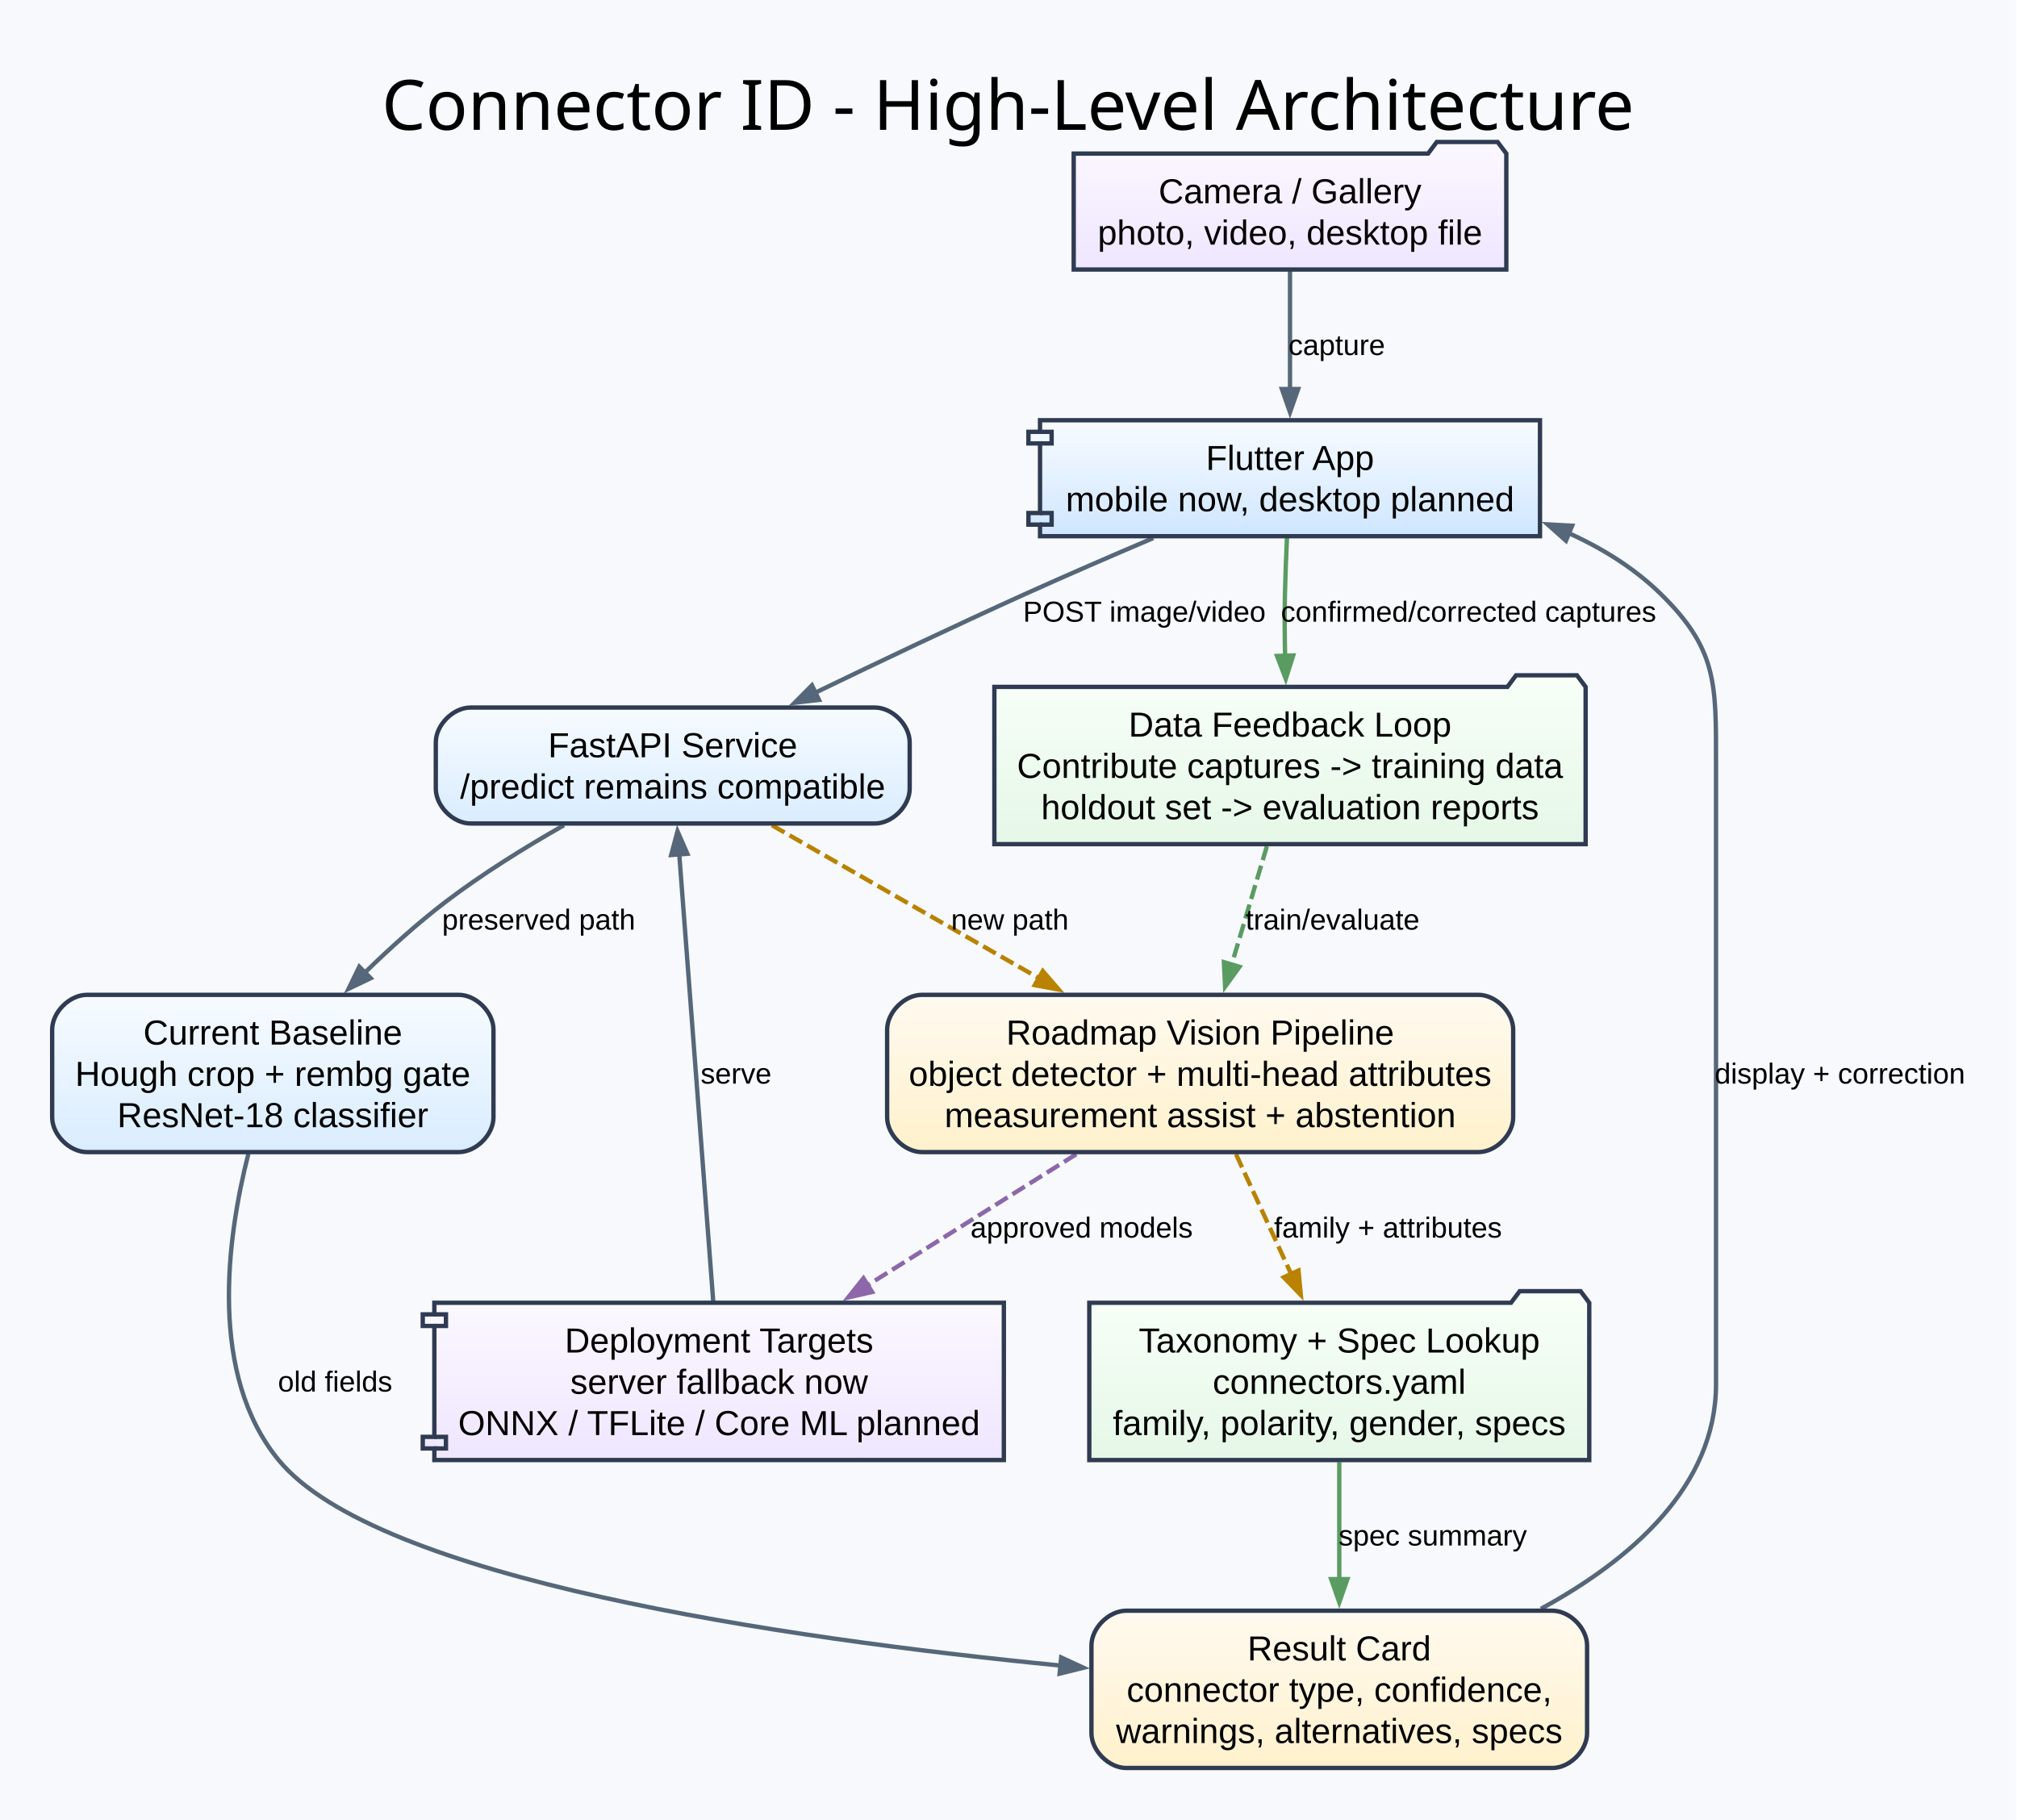
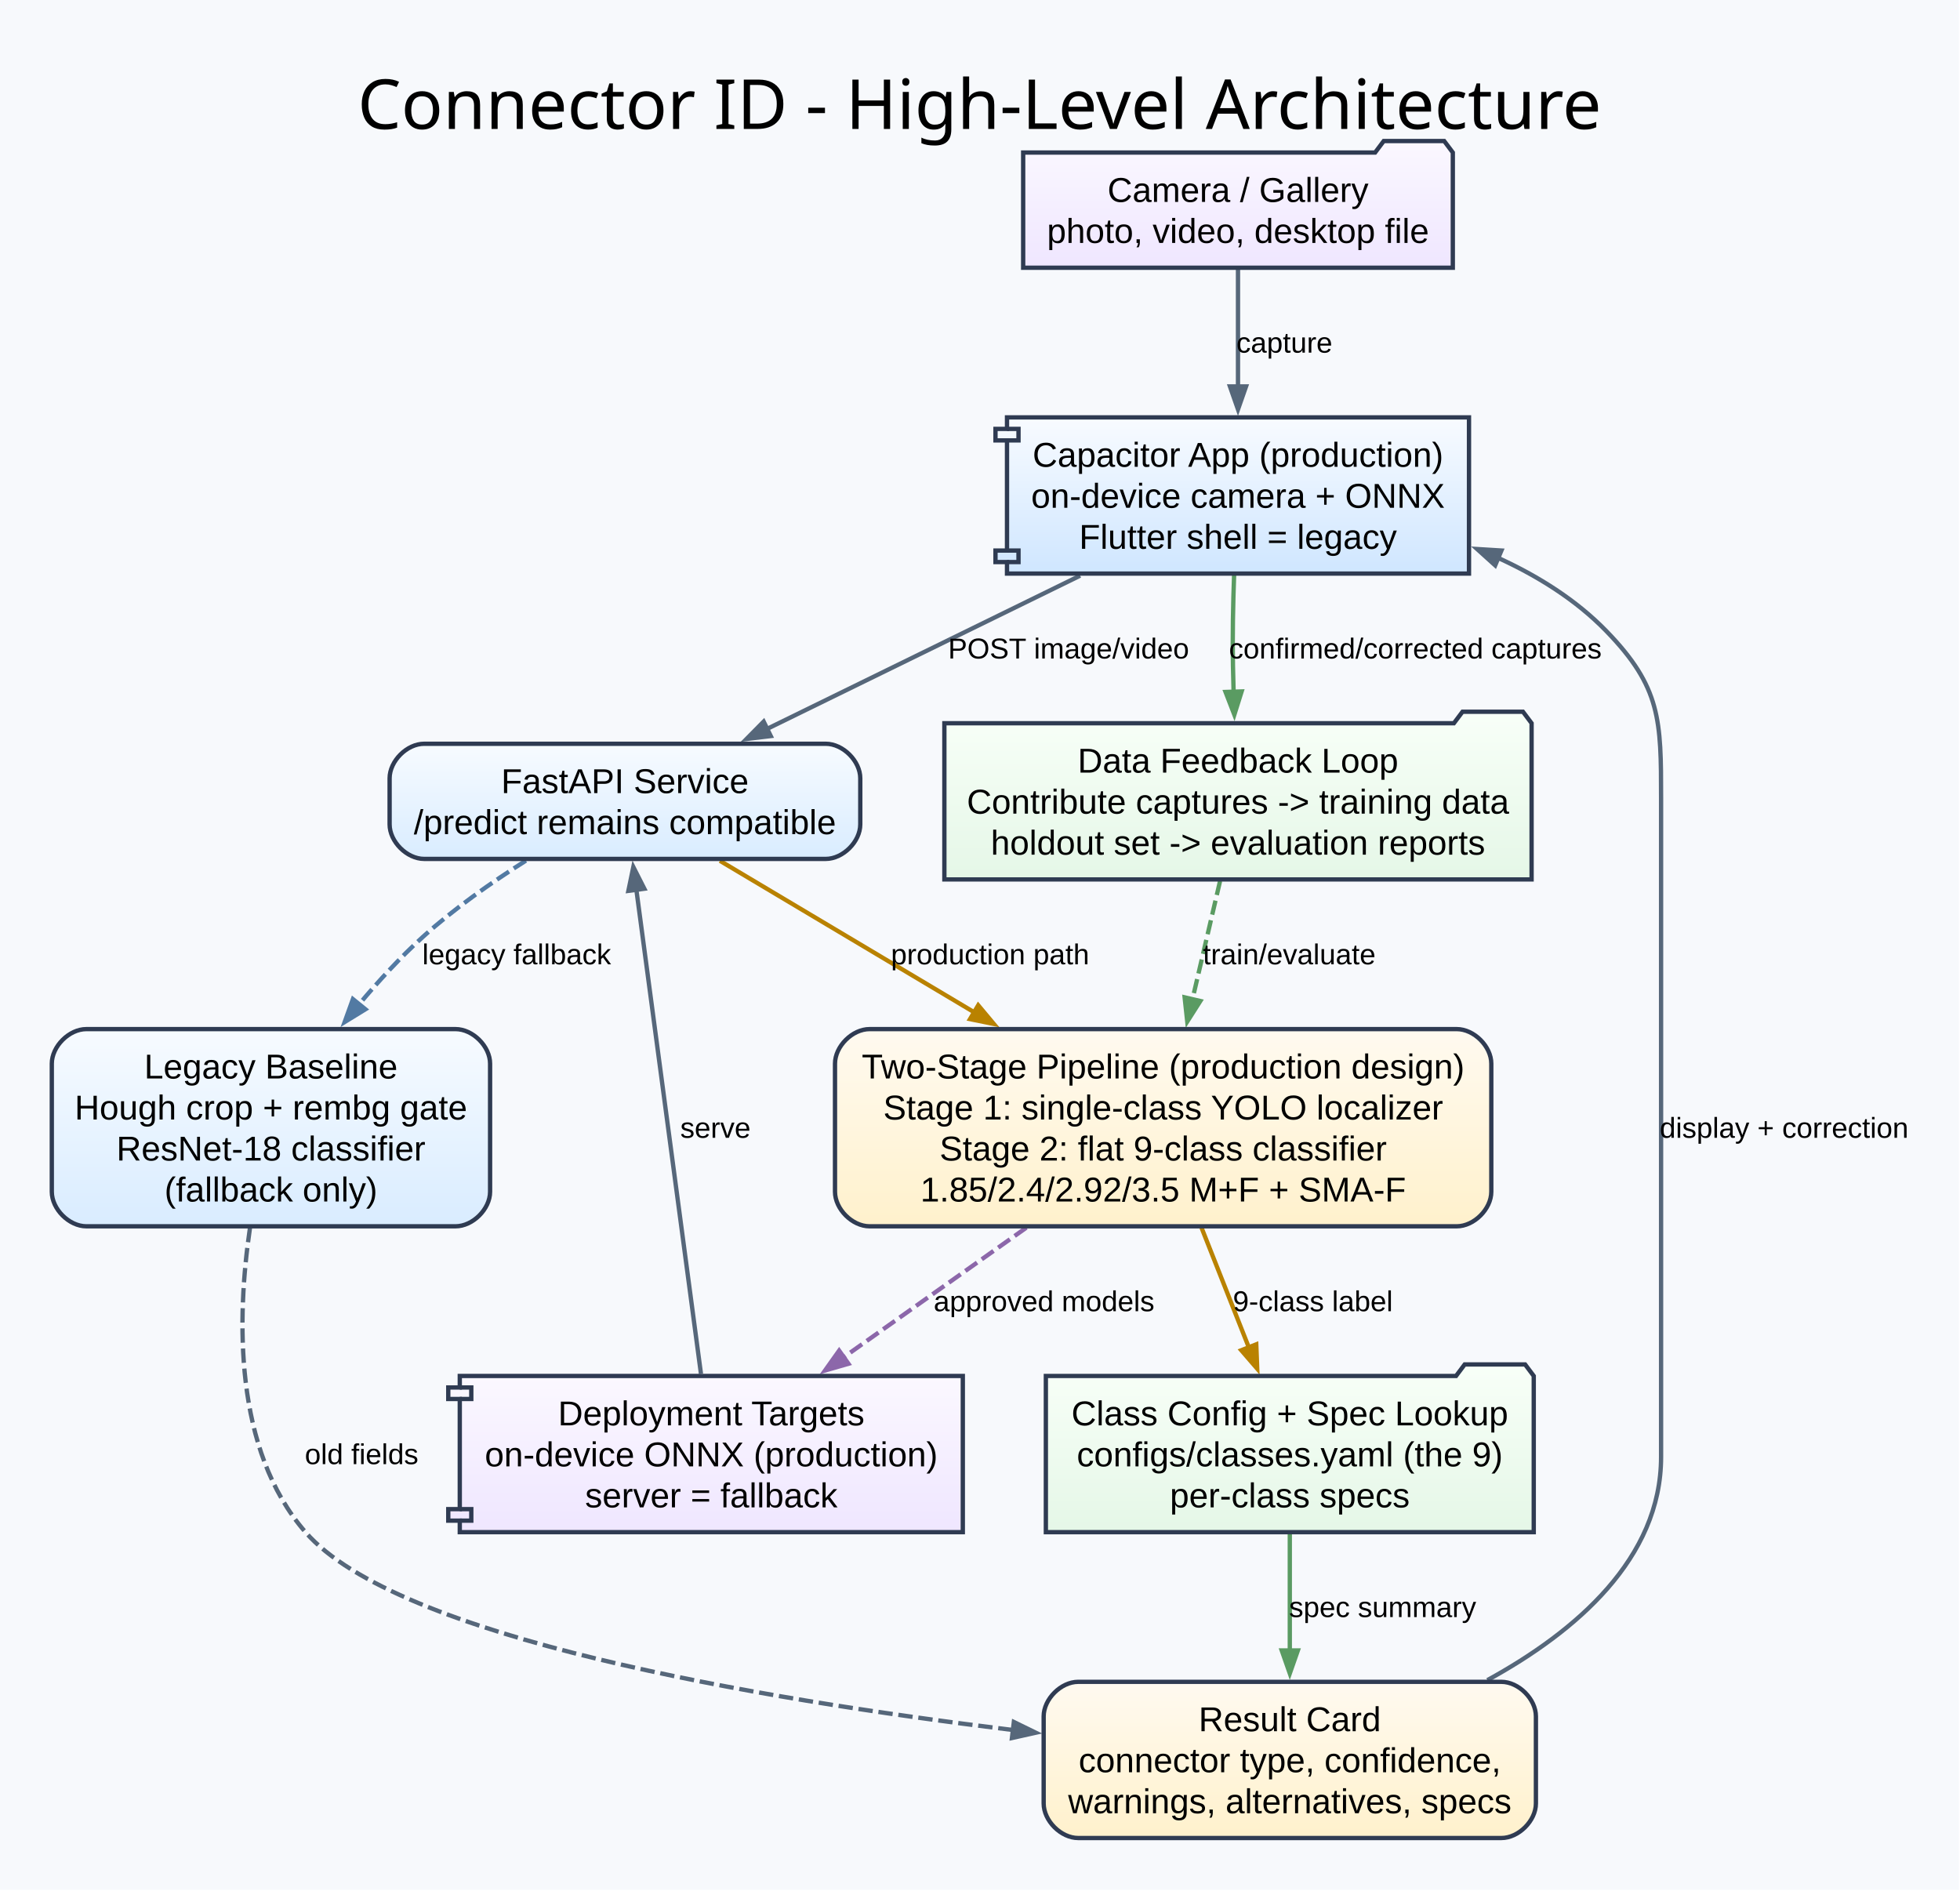
- <svg xmlns="http://www.w3.org/2000/svg" width="696pt" height="628pt" viewBox="0.00 0.00 696.00 628.00">
-   <g id="graph0" class="graph" transform="scale(1 1) rotate(0) translate(18 610.12)">
-     <polygon fill="#f7f9fc" stroke="none" points="-18,18 -18,-610.12 677.64,-610.12 677.64,18 -18,18" />
-     <text xml:space="preserve" text-anchor="middle" x="329.82" y="-565.32" font-family="Arial Bold" font-size="24.00">Connector ID - High-Level Architecture</text>
+ <svg xmlns="http://www.w3.org/2000/svg" width="681pt" height="657pt" viewBox="0.00 0.00 681.00 657.00">
+   <g id="graph0" class="graph" transform="scale(1 1) rotate(0) translate(18 638.62)">
+     <polygon fill="#f7f9fc" stroke="none" points="-18,18 -18,-638.62 662.64,-638.62 662.64,18 -18,18" />
+     <text xml:space="preserve" text-anchor="middle" x="322.32" y="-593.82" font-family="Arial Bold" font-size="24.00">Connector ID - High-Level Architecture</text>
    <g id="edge1" class="edge">
-       <path fill="none" stroke="#56677a" stroke-width="1.5" d="M427.14,-516.58C427.14,-504.66 427.14,-489.2 427.14,-475.79" />
-       <polygon fill="#56677a" stroke="#56677a" stroke-width="1.5" points="429.94,-475.86 427.14,-467.86 424.34,-475.86 429.94,-475.86" />
-       <text xml:space="preserve" text-anchor="middle" x="443.26" y="-487.6" font-family="Arial" font-size="10.00">capture</text>
+       <path fill="none" stroke="#56677a" stroke-width="1.5" d="M412.14,-544.95C412.14,-533.29 412.14,-518.13 412.14,-504.31" />
+       <polygon fill="#56677a" stroke="#56677a" stroke-width="1.5" points="414.94,-504.36 412.14,-496.36 409.34,-504.36 414.94,-504.36" />
+       <text xml:space="preserve" text-anchor="middle" x="428.26" y="-516.1" font-family="Arial" font-size="10.00">capture</text>
    </g>
    <g id="edge2" class="edge">
-       <path fill="none" stroke="#56677a" stroke-width="1.5" d="M379.95,-424.43C365.66,-418.36 349.96,-411.55 335.64,-405.08 311.68,-394.25 285.33,-381.72 263.31,-371.07" />
-       <polygon fill="#56677a" stroke="#56677a" stroke-width="1.5" points="264.62,-368.59 256.2,-367.62 262.18,-373.63 264.62,-368.59" />
-       <text xml:space="preserve" text-anchor="middle" x="376.89" y="-395.58" font-family="Arial" font-size="10.00">POST image/video</text>
+       <path fill="none" stroke="#56677a" stroke-width="1.5" d="M357.29,-438.61C323.6,-422.12 280.81,-401.18 248.24,-385.23" />
+       <polygon fill="#56677a" stroke="#56677a" stroke-width="1.5" points="249.8,-382.88 241.38,-381.87 247.34,-387.91 249.8,-382.88" />
+       <text xml:space="preserve" text-anchor="middle" x="353.28" y="-409.83" font-family="Arial" font-size="10.00">POST image/video</text>
    </g>
    <g id="edge9" class="edge">
-       <path fill="none" stroke="#5a9b62" stroke-width="1.5" d="M426.1,-424.65C425.81,-418.4 425.53,-411.45 425.39,-405.08 425.23,-398.16 425.29,-390.78 425.45,-383.68" />
-       <polygon fill="#5a9b62" stroke="#5a9b62" stroke-width="1.5" points="428.24,-383.92 425.68,-375.84 422.65,-383.75 428.24,-383.92" />
-       <text xml:space="preserve" text-anchor="middle" x="488.76" y="-395.58" font-family="Arial" font-size="10.00">confirmed/corrected captures</text>
+       <path fill="none" stroke="#5a9b62" stroke-width="1.5" d="M410.79,-438.84C410.43,-428.95 410.19,-417.63 410.39,-407.33 410.45,-404.3 410.53,-401.16 410.62,-398.01" />
+       <polygon fill="#5a9b62" stroke="#5a9b62" stroke-width="1.5" points="413.41,-398.38 410.87,-390.29 407.81,-398.2 413.41,-398.38" />
+       <text xml:space="preserve" text-anchor="middle" x="473.76" y="-409.83" font-family="Arial" font-size="10.00">confirmed/corrected captures</text>
    </g>
    <g id="edge3" class="edge">
-       <path fill="none" stroke="#56677a" stroke-width="1.5" d="M176.61,-325.35C163.22,-317.73 148.33,-308.5 135.64,-298.81 126.05,-291.48 116.38,-282.74 107.7,-274.29" />
-       <polygon fill="#56677a" stroke="#56677a" stroke-width="1.5" points="109.92,-272.55 102.28,-268.9 105.98,-276.52 109.92,-272.55" />
-       <text xml:space="preserve" text-anchor="middle" x="167.89" y="-289.31" font-family="Arial" font-size="10.00">preserved path</text>
+       <path fill="none" stroke="#527aa3" stroke-width="1.5" stroke-dasharray="5,2" d="M164.72,-339.59C152.79,-332.04 139.7,-322.86 128.89,-313.06 121.12,-306.02 113.54,-297.78 106.67,-289.57" />
+       <polygon fill="#527aa3" stroke="#527aa3" stroke-width="1.5" points="108.97,-287.95 101.75,-283.51 104.62,-291.48 108.97,-287.95" />
+       <text xml:space="preserve" text-anchor="middle" x="161.51" y="-303.56" font-family="Arial" font-size="10.00">legacy fallback</text>
    </g>
    <g id="edge4" class="edge">
-       <path fill="none" stroke="#b98200" stroke-width="1.5" stroke-dasharray="5,2" d="M248.37,-325.33C274.33,-310.46 310.56,-289.71 340.64,-272.47" />
-       <polygon fill="#b98200" stroke="#b98200" stroke-width="1.5" points="341.83,-275.01 347.38,-268.61 339.05,-270.16 341.83,-275.01" />
-       <text xml:space="preserve" text-anchor="middle" x="330.47" y="-289.31" font-family="Arial" font-size="10.00">new path</text>
+       <path fill="none" stroke="#b98200" stroke-width="1.5" d="M232.14,-339.54C256.57,-324.98 290.66,-304.68 320.55,-286.87" />
+       <polygon fill="#b98200" stroke="#b98200" stroke-width="1.5" points="321.88,-289.34 327.32,-282.84 319.02,-284.53 321.88,-289.34" />
+       <text xml:space="preserve" text-anchor="middle" x="326.01" y="-303.56" font-family="Arial" font-size="10.00">production path</text>
    </g>
    <g id="edge5" class="edge">
-       <path fill="none" stroke="#56677a" stroke-width="1.5" d="M67.72,-212.02C60.26,-182.68 53.91,-135.76 78.14,-106.27 111.8,-65.3 251.33,-44.81 348.04,-35.34" />
-       <polygon fill="#56677a" stroke="#56677a" stroke-width="1.5" points="348.18,-38.14 355.87,-34.59 347.64,-32.56 348.18,-38.14" />
-       <text xml:space="preserve" text-anchor="middle" x="97.64" y="-129.91" font-family="Arial" font-size="10.00">old fields</text>
+       <path fill="none" stroke="#56677a" stroke-width="1.5" stroke-dasharray="5,2" d="M68.85,-211.96C64.24,-180.73 63.17,-134.98 88.14,-106.27 119.94,-69.71 244.34,-48.41 333.93,-37.53" />
+       <polygon fill="#56677a" stroke="#56677a" stroke-width="1.5" points="334.26,-40.31 341.88,-36.59 333.6,-34.75 334.26,-40.31" />
+       <text xml:space="preserve" text-anchor="middle" x="107.64" y="-129.91" font-family="Arial" font-size="10.00">old fields</text>
    </g>
    <g id="edge6" class="edge">
-       <path fill="none" stroke="#b98200" stroke-width="1.5" stroke-dasharray="5,2" d="M408.5,-211.82C414.32,-199.17 421.35,-183.91 427.62,-170.28" />
-       <polygon fill="#b98200" stroke="#b98200" stroke-width="1.5" points="430.07,-171.67 430.87,-163.23 424.98,-169.32 430.07,-171.67" />
-       <text xml:space="preserve" text-anchor="middle" x="460.95" y="-183.04" font-family="Arial" font-size="10.00">family + attributes</text>
+       <path fill="none" stroke="#b98200" stroke-width="1.5" d="M399.46,-212.08C404.67,-198.88 410.66,-183.73 415.95,-170.34" />
+       <polygon fill="#b98200" stroke="#b98200" stroke-width="1.5" points="418.49,-171.53 418.82,-163.06 413.28,-169.47 418.49,-171.53" />
+       <text xml:space="preserve" text-anchor="middle" x="438.15" y="-183.04" font-family="Arial" font-size="10.00">9-class label</text>
    </g>
    <g id="edge11" class="edge">
-       <path fill="none" stroke="#8c67aa" stroke-width="1.5" stroke-dasharray="5,2" d="M353.39,-211.82C331.41,-198.02 304.47,-181.09 281.38,-166.59" />
-       <polygon fill="#8c67aa" stroke="#8c67aa" stroke-width="1.5" points="282.93,-164.26 274.67,-162.37 279.95,-169 282.93,-164.26" />
-       <text xml:space="preserve" text-anchor="middle" x="355.24" y="-183.04" font-family="Arial" font-size="10.00">approved models</text>
+       <path fill="none" stroke="#8c67aa" stroke-width="1.5" stroke-dasharray="5,2" d="M338.61,-212.08C318.47,-197.79 295.1,-181.2 275.13,-167.03" />
+       <polygon fill="#8c67aa" stroke="#8c67aa" stroke-width="1.5" points="276.8,-164.78 268.65,-162.44 273.56,-169.35 276.8,-164.78" />
+       <text xml:space="preserve" text-anchor="middle" x="344.76" y="-183.04" font-family="Arial" font-size="10.00">approved models</text>
    </g>
    <g id="edge7" class="edge">
-       <path fill="none" stroke="#5a9b62" stroke-width="1.5" d="M444.14,-105.55C444.14,-93.15 444.14,-78.22 444.14,-64.8" />
-       <polygon fill="#5a9b62" stroke="#5a9b62" stroke-width="1.5" points="446.94,-65.17 444.14,-57.17 441.34,-65.17 446.94,-65.17" />
-       <text xml:space="preserve" text-anchor="middle" x="476.39" y="-76.77" font-family="Arial" font-size="10.00">spec summary</text>
+       <path fill="none" stroke="#5a9b62" stroke-width="1.5" d="M430.14,-105.55C430.14,-93.15 430.14,-78.22 430.14,-64.8" />
+       <polygon fill="#5a9b62" stroke="#5a9b62" stroke-width="1.5" points="432.94,-65.17 430.14,-57.17 427.34,-65.17 432.94,-65.17" />
+       <text xml:space="preserve" text-anchor="middle" x="462.39" y="-76.77" font-family="Arial" font-size="10.00">spec summary</text>
    </g>
    <g id="edge8" class="edge">
-       <path fill="none" stroke="#56677a" stroke-width="1.5" d="M513.71,-54.92C544.62,-71.77 574.14,-97.11 574.14,-132.41 574.14,-346.94 574.14,-346.94 574.14,-346.94 574.14,-374.13 574.55,-386.05 555.14,-405.08 546.02,-414.02 534.91,-420.92 523.09,-426.24" />
-       <polygon fill="#56677a" stroke="#56677a" stroke-width="1.5" points="522.36,-423.52 516.03,-429.15 524.49,-428.69 522.36,-423.52" />
-       <text xml:space="preserve" text-anchor="middle" x="616.89" y="-236.18" font-family="Arial" font-size="10.00">display + correction</text>
+       <path fill="none" stroke="#56677a" stroke-width="1.5" d="M498.79,-54.85C529.6,-71.74 559.14,-97.13 559.14,-132.41 559.14,-361.19 559.14,-361.19 559.14,-361.19 559.14,-388.38 559.07,-399.82 540.14,-419.33 529.61,-430.18 516.35,-438.48 502.38,-444.84" />
+       <polygon fill="#56677a" stroke="#56677a" stroke-width="1.5" points="501.5,-442.18 495.21,-447.86 503.67,-447.34 501.5,-442.18" />
+       <text xml:space="preserve" text-anchor="middle" x="601.89" y="-243.3" font-family="Arial" font-size="10.00">display + correction</text>
    </g>
    <g id="edge10" class="edge">
-       <path fill="none" stroke="#5a9b62" stroke-width="1.5" stroke-dasharray="5,2" d="M419.16,-318.09C415.43,-305.57 410.94,-290.47 406.92,-276.95" />
-       <polygon fill="#5a9b62" stroke="#5a9b62" stroke-width="1.5" points="409.71,-276.48 404.74,-269.61 404.34,-278.08 409.71,-276.48" />
-       <text xml:space="preserve" text-anchor="middle" x="441.82" y="-289.31" font-family="Arial" font-size="10.00">train/evaluate</text>
+       <path fill="none" stroke="#5a9b62" stroke-width="1.5" stroke-dasharray="5,2" d="M405.91,-332.51C403.04,-320.19 399.54,-305.23 396.3,-291.33" />
+       <polygon fill="#5a9b62" stroke="#5a9b62" stroke-width="1.5" points="399.06,-290.82 394.51,-283.67 393.6,-292.09 399.06,-290.82" />
+       <text xml:space="preserve" text-anchor="middle" x="429.95" y="-303.56" font-family="Arial" font-size="10.00">train/evaluate</text>
    </g>
    <g id="edge12" class="edge">
-       <path fill="none" stroke="#56677a" stroke-width="1.5" d="M228.12,-160.96C225.13,-200.4 219.52,-274.18 216.39,-315.32" />
-       <polygon fill="#56677a" stroke="#56677a" stroke-width="1.5" points="213.6,-315.06 215.79,-323.25 219.19,-315.49 213.6,-315.06" />
-       <text xml:space="preserve" text-anchor="middle" x="235.99" y="-236.18" font-family="Arial" font-size="10.00">serve</text>
+       <path fill="none" stroke="#56677a" stroke-width="1.5" d="M225.55,-161.29C219.9,-203.64 208.96,-285.59 203.09,-329.58" />
+       <polygon fill="#56677a" stroke="#56677a" stroke-width="1.5" points="200.33,-329.09 202.05,-337.39 205.88,-329.83 200.33,-329.09" />
+       <text xml:space="preserve" text-anchor="middle" x="230.58" y="-243.3" font-family="Arial" font-size="10.00">serve</text>
    </g>
    <g id="node1" class="node">
      <defs>
-         <linearGradient id="node1_l_0" gradientUnits="userSpaceOnUse" x1="427.14" y1="-517.1" x2="427.14" y2="-561.12">
+         <linearGradient id="node1_l_0" gradientUnits="userSpaceOnUse" x1="412.14" y1="-545.6" x2="412.14" y2="-589.62">
          <stop offset="0" style="stop-color:#efe6ff;stop-opacity:1.;" />
          <stop offset="1" style="stop-color:#fbf8ff;stop-opacity:1.;" />
        </linearGradient>
      </defs>
-       <polygon fill="url(#node1_l_0)" stroke="#2f3b52" stroke-width="1.5" points="501.78,-557.12 498.78,-561.12 477.78,-561.12 474.78,-557.12 352.5,-557.12 352.5,-517.1 501.78,-517.1 501.78,-557.12" />
-       <text xml:space="preserve" text-anchor="middle" x="427.14" y="-539.96" font-family="Arial" font-size="12.00">Camera / Gallery</text>
-       <text xml:space="preserve" text-anchor="middle" x="427.14" y="-525.71" font-family="Arial" font-size="12.00">photo, video, desktop file</text>
+       <polygon fill="url(#node1_l_0)" stroke="#2f3b52" stroke-width="1.5" points="486.78,-585.62 483.78,-589.62 462.78,-589.62 459.78,-585.62 337.5,-585.62 337.5,-545.6 486.78,-545.6 486.78,-585.62" />
+       <text xml:space="preserve" text-anchor="middle" x="412.14" y="-568.46" font-family="Arial" font-size="12.00">Camera / Gallery</text>
+       <text xml:space="preserve" text-anchor="middle" x="412.14" y="-554.21" font-family="Arial" font-size="12.00">photo, video, desktop file</text>
    </g>
    <g id="node2" class="node">
      <defs>
-         <linearGradient id="node2_l_1" gradientUnits="userSpaceOnUse" x1="425.14" y1="-425.08" x2="425.14" y2="-465.1">
+         <linearGradient id="node2_l_1" gradientUnits="userSpaceOnUse" x1="410.14" y1="-439.33" x2="410.14" y2="-493.6">
          <stop offset="0" style="stop-color:#cfe6ff;stop-opacity:1.;" />
          <stop offset="1" style="stop-color:#f8fbff;stop-opacity:1.;" />
        </linearGradient>
      </defs>
-       <polygon fill="url(#node2_l_1)" stroke="#2f3b52" stroke-width="1.5" points="513.4,-465.1 340.88,-465.1 340.88,-461.1 336.88,-461.1 336.88,-457.1 340.88,-457.1 340.88,-433.08 336.88,-433.08 336.88,-429.08 340.88,-429.08 340.88,-425.08 513.4,-425.08 513.4,-465.1" />
-       <polyline fill="none" stroke="#2f3b52" stroke-width="1.5" points="340.88,-461.1 344.88,-461.1 344.88,-457.1 340.88,-457.1" />
-       <polyline fill="none" stroke="#2f3b52" stroke-width="1.5" points="340.88,-433.08 344.88,-433.08 344.88,-429.08 340.88,-429.08" />
-       <text xml:space="preserve" text-anchor="middle" x="427.14" y="-447.94" font-family="Arial" font-size="12.00">Flutter App</text>
-       <text xml:space="preserve" text-anchor="middle" x="427.14" y="-433.69" font-family="Arial" font-size="12.00">mobile now, desktop planned</text>
+       <polygon fill="url(#node2_l_1)" stroke="#2f3b52" stroke-width="1.5" points="492.4,-493.6 331.88,-493.6 331.88,-489.6 327.88,-489.6 327.88,-485.6 331.88,-485.6 331.88,-447.33 327.88,-447.33 327.88,-443.33 331.88,-443.33 331.88,-439.33 492.4,-439.33 492.4,-493.6" />
+       <polyline fill="none" stroke="#2f3b52" stroke-width="1.5" points="331.88,-489.6 335.88,-489.6 335.88,-485.6 331.88,-485.6" />
+       <polyline fill="none" stroke="#2f3b52" stroke-width="1.5" points="331.88,-447.33 335.88,-447.33 335.88,-443.33 331.88,-443.33" />
+       <text xml:space="preserve" text-anchor="middle" x="412.14" y="-476.44" font-family="Arial" font-size="12.00">Capacitor App (production)</text>
+       <text xml:space="preserve" text-anchor="middle" x="412.14" y="-462.19" font-family="Arial" font-size="12.00">on-device camera + ONNX</text>
+       <text xml:space="preserve" text-anchor="middle" x="412.14" y="-447.94" font-family="Arial" font-size="12.00">Flutter shell = legacy</text>
    </g>
    <g id="node3" class="node">
      <defs>
-         <linearGradient id="node3_l_2" gradientUnits="userSpaceOnUse" x1="214.14" y1="-325.94" x2="214.14" y2="-365.95">
+         <linearGradient id="node3_l_2" gradientUnits="userSpaceOnUse" x1="199.14" y1="-340.19" x2="199.14" y2="-380.2">
          <stop offset="0" style="stop-color:#d9ecff;stop-opacity:1.;" />
          <stop offset="1" style="stop-color:#f7fbff;stop-opacity:1.;" />
        </linearGradient>
      </defs>
-       <path fill="url(#node3_l_2)" stroke="#2f3b52" stroke-width="1.5" d="M283.9,-365.95C283.9,-365.95 144.38,-365.95 144.38,-365.95 138.38,-365.95 132.38,-359.95 132.38,-353.95 132.38,-353.95 132.38,-337.94 132.38,-337.94 132.38,-331.94 138.38,-325.94 144.38,-325.94 144.38,-325.94 283.9,-325.94 283.9,-325.94 289.9,-325.94 295.9,-331.94 295.9,-337.94 295.9,-337.94 295.9,-353.95 295.9,-353.95 295.9,-359.95 289.9,-365.95 283.9,-365.95" />
-       <text xml:space="preserve" text-anchor="middle" x="214.14" y="-348.8" font-family="Arial" font-size="12.00">FastAPI Service</text>
-       <text xml:space="preserve" text-anchor="middle" x="214.14" y="-334.55" font-family="Arial" font-size="12.00">/predict remains compatible</text>
+       <path fill="url(#node3_l_2)" stroke="#2f3b52" stroke-width="1.5" d="M268.9,-380.2C268.9,-380.2 129.38,-380.2 129.38,-380.2 123.38,-380.2 117.37,-374.2 117.37,-368.2 117.37,-368.2 117.37,-352.19 117.37,-352.19 117.37,-346.19 123.37,-340.19 129.38,-340.19 129.38,-340.19 268.9,-340.19 268.9,-340.19 274.9,-340.19 280.9,-346.19 280.9,-352.19 280.9,-352.19 280.9,-368.2 280.9,-368.2 280.9,-374.2 274.9,-380.2 268.9,-380.2" />
+       <text xml:space="preserve" text-anchor="middle" x="199.14" y="-363.05" font-family="Arial" font-size="12.00">FastAPI Service</text>
+       <text xml:space="preserve" text-anchor="middle" x="199.14" y="-348.8" font-family="Arial" font-size="12.00">/predict remains compatible</text>
    </g>
    <g id="node4" class="node">
      <defs>
-         <linearGradient id="node4_l_3" gradientUnits="userSpaceOnUse" x1="76.14" y1="-212.54" x2="76.14" y2="-266.81">
+         <linearGradient id="node4_l_3" gradientUnits="userSpaceOnUse" x1="76.14" y1="-212.54" x2="76.14" y2="-281.06">
          <stop offset="0" style="stop-color:#d9ecff;stop-opacity:1.;" />
          <stop offset="1" style="stop-color:#f7fbff;stop-opacity:1.;" />
        </linearGradient>
      </defs>
-       <path fill="url(#node4_l_3)" stroke="#2f3b52" stroke-width="1.5" d="M140.28,-266.81C140.28,-266.81 12,-266.81 12,-266.81 6,-266.81 0,-260.81 0,-254.81 0,-254.81 0,-224.54 0,-224.54 0,-218.54 6,-212.54 12,-212.54 12,-212.54 140.28,-212.54 140.28,-212.54 146.28,-212.54 152.28,-218.54 152.28,-224.54 152.28,-224.54 152.28,-254.81 152.28,-254.81 152.28,-260.81 146.28,-266.81 140.28,-266.81" />
-       <text xml:space="preserve" text-anchor="middle" x="76.14" y="-249.65" font-family="Arial" font-size="12.00">Current Baseline</text>
-       <text xml:space="preserve" text-anchor="middle" x="76.14" y="-235.4" font-family="Arial" font-size="12.00">Hough crop + rembg gate</text>
-       <text xml:space="preserve" text-anchor="middle" x="76.14" y="-221.15" font-family="Arial" font-size="12.00">ResNet-18 classifier</text>
+       <path fill="url(#node4_l_3)" stroke="#2f3b52" stroke-width="1.5" d="M140.28,-281.06C140.28,-281.06 12,-281.06 12,-281.06 6,-281.06 0,-275.06 0,-269.06 0,-269.06 0,-224.54 0,-224.54 0,-218.54 6,-212.54 12,-212.54 12,-212.54 140.28,-212.54 140.28,-212.54 146.28,-212.54 152.28,-218.54 152.28,-224.54 152.28,-224.54 152.28,-269.06 152.28,-269.06 152.28,-275.06 146.28,-281.06 140.28,-281.06" />
+       <text xml:space="preserve" text-anchor="middle" x="76.14" y="-263.9" font-family="Arial" font-size="12.00">Legacy Baseline</text>
+       <text xml:space="preserve" text-anchor="middle" x="76.14" y="-249.65" font-family="Arial" font-size="12.00">Hough crop + rembg gate</text>
+       <text xml:space="preserve" text-anchor="middle" x="76.14" y="-235.4" font-family="Arial" font-size="12.00">ResNet-18 classifier</text>
+       <text xml:space="preserve" text-anchor="middle" x="76.14" y="-221.15" font-family="Arial" font-size="12.00">(fallback only)</text>
    </g>
    <g id="node5" class="node">
      <defs>
-         <linearGradient id="node5_l_4" gradientUnits="userSpaceOnUse" x1="396.14" y1="-212.54" x2="396.14" y2="-266.81">
+         <linearGradient id="node5_l_4" gradientUnits="userSpaceOnUse" x1="386.14" y1="-212.54" x2="386.14" y2="-281.06">
          <stop offset="0" style="stop-color:#fff1cc;stop-opacity:1.;" />
          <stop offset="1" style="stop-color:#fffaf0;stop-opacity:1.;" />
        </linearGradient>
      </defs>
-       <path fill="url(#node5_l_4)" stroke="#2f3b52" stroke-width="1.5" d="M492.15,-266.81C492.15,-266.81 300.12,-266.81 300.12,-266.81 294.12,-266.81 288.12,-260.81 288.12,-254.81 288.12,-254.81 288.12,-224.54 288.12,-224.54 288.12,-218.54 294.12,-212.54 300.12,-212.54 300.12,-212.54 492.15,-212.54 492.15,-212.54 498.15,-212.54 504.15,-218.54 504.15,-224.54 504.15,-224.54 504.15,-254.81 504.15,-254.81 504.15,-260.81 498.15,-266.81 492.15,-266.81" />
-       <text xml:space="preserve" text-anchor="middle" x="396.14" y="-249.65" font-family="Arial" font-size="12.00">Roadmap Vision Pipeline</text>
-       <text xml:space="preserve" text-anchor="middle" x="396.14" y="-235.4" font-family="Arial" font-size="12.00">object detector + multi-head attributes</text>
-       <text xml:space="preserve" text-anchor="middle" x="396.14" y="-221.15" font-family="Arial" font-size="12.00">measurement assist + abstention</text>
+       <path fill="url(#node5_l_4)" stroke="#2f3b52" stroke-width="1.5" d="M488.15,-281.06C488.15,-281.06 284.12,-281.06 284.12,-281.06 278.12,-281.06 272.12,-275.06 272.12,-269.06 272.12,-269.06 272.12,-224.54 272.12,-224.54 272.12,-218.54 278.12,-212.54 284.12,-212.54 284.12,-212.54 488.15,-212.54 488.15,-212.54 494.15,-212.54 500.15,-218.54 500.15,-224.54 500.15,-224.54 500.15,-269.06 500.15,-269.06 500.15,-275.06 494.15,-281.06 488.15,-281.06" />
+       <text xml:space="preserve" text-anchor="middle" x="386.14" y="-263.9" font-family="Arial" font-size="12.00">Two-Stage Pipeline (production design)</text>
+       <text xml:space="preserve" text-anchor="middle" x="386.14" y="-249.65" font-family="Arial" font-size="12.00">Stage 1: single-class YOLO localizer</text>
+       <text xml:space="preserve" text-anchor="middle" x="386.14" y="-235.4" font-family="Arial" font-size="12.00">Stage 2: flat 9-class classifier</text>
+       <text xml:space="preserve" text-anchor="middle" x="386.14" y="-221.15" font-family="Arial" font-size="12.00">1.85/2.4/2.92/3.5 M+F + SMA-F</text>
    </g>
    <g id="node6" class="node">
      <defs>
-         <linearGradient id="node6_l_5" gradientUnits="userSpaceOnUse" x1="444.14" y1="-106.27" x2="444.14" y2="-164.54">
+         <linearGradient id="node6_l_5" gradientUnits="userSpaceOnUse" x1="430.14" y1="-106.27" x2="430.14" y2="-164.54">
          <stop offset="0" style="stop-color:#e5f7e7;stop-opacity:1.;" />
          <stop offset="1" style="stop-color:#f8fff8;stop-opacity:1.;" />
        </linearGradient>
      </defs>
-       <polygon fill="url(#node6_l_5)" stroke="#2f3b52" stroke-width="1.5" points="530.4,-160.54 527.4,-164.54 506.4,-164.54 503.4,-160.54 357.88,-160.54 357.88,-106.27 530.4,-106.27 530.4,-160.54" />
-       <text xml:space="preserve" text-anchor="middle" x="444.14" y="-143.38" font-family="Arial" font-size="12.00">Taxonomy + Spec Lookup</text>
-       <text xml:space="preserve" text-anchor="middle" x="444.14" y="-129.13" font-family="Arial" font-size="12.00">connectors.yaml</text>
-       <text xml:space="preserve" text-anchor="middle" x="444.14" y="-114.88" font-family="Arial" font-size="12.00">family, polarity, gender, specs</text>
+       <polygon fill="url(#node6_l_5)" stroke="#2f3b52" stroke-width="1.5" points="514.9,-160.54 511.9,-164.54 490.9,-164.54 487.9,-160.54 345.38,-160.54 345.38,-106.27 514.9,-106.27 514.9,-160.54" />
+       <text xml:space="preserve" text-anchor="middle" x="430.14" y="-143.38" font-family="Arial" font-size="12.00">Class Config + Spec Lookup</text>
+       <text xml:space="preserve" text-anchor="middle" x="430.14" y="-129.13" font-family="Arial" font-size="12.00">configs/classes.yaml (the 9)</text>
+       <text xml:space="preserve" text-anchor="middle" x="430.14" y="-114.88" font-family="Arial" font-size="12.00">per-class specs</text>
    </g>
    <g id="node7" class="node">
      <defs>
-         <linearGradient id="node7_l_6" gradientUnits="userSpaceOnUse" x1="444.14" y1="0" x2="444.14" y2="-54.27">
+         <linearGradient id="node7_l_6" gradientUnits="userSpaceOnUse" x1="430.14" y1="0" x2="430.14" y2="-54.27">
          <stop offset="0" style="stop-color:#fff1cc;stop-opacity:1.;" />
          <stop offset="1" style="stop-color:#fffaf0;stop-opacity:1.;" />
        </linearGradient>
      </defs>
-       <path fill="url(#node7_l_6)" stroke="#2f3b52" stroke-width="1.5" d="M517.65,-54.27C517.65,-54.27 370.62,-54.27 370.62,-54.27 364.62,-54.27 358.62,-48.27 358.62,-42.27 358.62,-42.27 358.62,-12 358.62,-12 358.62,-6 364.62,0 370.62,0 370.62,0 517.65,0 517.65,0 523.65,0 529.65,-6 529.65,-12 529.65,-12 529.65,-42.27 529.65,-42.27 529.65,-48.27 523.65,-54.27 517.65,-54.27" />
-       <text xml:space="preserve" text-anchor="middle" x="444.14" y="-37.11" font-family="Arial" font-size="12.00">Result Card</text>
-       <text xml:space="preserve" text-anchor="middle" x="444.14" y="-22.86" font-family="Arial" font-size="12.00">connector type, confidence,</text>
-       <text xml:space="preserve" text-anchor="middle" x="444.14" y="-8.61" font-family="Arial" font-size="12.00">warnings, alternatives, specs</text>
+       <path fill="url(#node7_l_6)" stroke="#2f3b52" stroke-width="1.5" d="M503.65,-54.27C503.65,-54.27 356.62,-54.27 356.62,-54.27 350.62,-54.27 344.62,-48.27 344.62,-42.27 344.62,-42.27 344.62,-12 344.62,-12 344.62,-6 350.62,0 356.62,0 356.62,0 503.65,0 503.65,0 509.65,0 515.65,-6 515.65,-12 515.65,-12 515.65,-42.27 515.65,-42.27 515.65,-48.27 509.65,-54.27 503.65,-54.27" />
+       <text xml:space="preserve" text-anchor="middle" x="430.14" y="-37.11" font-family="Arial" font-size="12.00">Result Card</text>
+       <text xml:space="preserve" text-anchor="middle" x="430.14" y="-22.86" font-family="Arial" font-size="12.00">connector type, confidence,</text>
+       <text xml:space="preserve" text-anchor="middle" x="430.14" y="-8.61" font-family="Arial" font-size="12.00">warnings, alternatives, specs</text>
    </g>
    <g id="node8" class="node">
      <defs>
-         <linearGradient id="node8_l_7" gradientUnits="userSpaceOnUse" x1="427.14" y1="-318.81" x2="427.14" y2="-377.08">
+         <linearGradient id="node8_l_7" gradientUnits="userSpaceOnUse" x1="412.14" y1="-333.06" x2="412.14" y2="-391.33">
          <stop offset="0" style="stop-color:#e5f7e7;stop-opacity:1.;" />
          <stop offset="1" style="stop-color:#f8fff8;stop-opacity:1.;" />
        </linearGradient>
      </defs>
-       <polygon fill="url(#node8_l_7)" stroke="#2f3b52" stroke-width="1.5" points="529.15,-373.08 526.15,-377.08 505.15,-377.08 502.15,-373.08 325.12,-373.08 325.12,-318.81 529.15,-318.81 529.15,-373.08" />
-       <text xml:space="preserve" text-anchor="middle" x="427.14" y="-355.92" font-family="Arial" font-size="12.00">Data Feedback Loop</text>
-       <text xml:space="preserve" text-anchor="middle" x="427.14" y="-341.67" font-family="Arial" font-size="12.00">Contribute captures -&gt; training data</text>
-       <text xml:space="preserve" text-anchor="middle" x="427.14" y="-327.42" font-family="Arial" font-size="12.00">holdout set -&gt; evaluation reports</text>
+       <polygon fill="url(#node8_l_7)" stroke="#2f3b52" stroke-width="1.5" points="514.15,-387.33 511.15,-391.33 490.15,-391.33 487.15,-387.33 310.12,-387.33 310.12,-333.06 514.15,-333.06 514.15,-387.33" />
+       <text xml:space="preserve" text-anchor="middle" x="412.14" y="-370.17" font-family="Arial" font-size="12.00">Data Feedback Loop</text>
+       <text xml:space="preserve" text-anchor="middle" x="412.14" y="-355.92" font-family="Arial" font-size="12.00">Contribute captures -&gt; training data</text>
+       <text xml:space="preserve" text-anchor="middle" x="412.14" y="-341.67" font-family="Arial" font-size="12.00">holdout set -&gt; evaluation reports</text>
    </g>
    <g id="node9" class="node">
      <defs>
-         <linearGradient id="node9_l_8" gradientUnits="userSpaceOnUse" x1="228.14" y1="-106.27" x2="228.14" y2="-160.54">
+         <linearGradient id="node9_l_8" gradientUnits="userSpaceOnUse" x1="227.14" y1="-106.27" x2="227.14" y2="-160.54">
          <stop offset="0" style="stop-color:#efe6ff;stop-opacity:1.;" />
          <stop offset="1" style="stop-color:#fbf8ff;stop-opacity:1.;" />
        </linearGradient>
      </defs>
-       <polygon fill="url(#node9_l_8)" stroke="#2f3b52" stroke-width="1.5" points="328.4,-160.54 131.88,-160.54 131.88,-156.54 127.88,-156.54 127.88,-152.54 131.88,-152.54 131.88,-114.27 127.88,-114.27 127.88,-110.27 131.88,-110.27 131.88,-106.27 328.4,-106.27 328.4,-160.54" />
-       <polyline fill="none" stroke="#2f3b52" stroke-width="1.5" points="131.88,-156.54 135.88,-156.54 135.88,-152.54 131.88,-152.54" />
-       <polyline fill="none" stroke="#2f3b52" stroke-width="1.5" points="131.88,-114.27 135.88,-114.27 135.88,-110.27 131.88,-110.27" />
-       <text xml:space="preserve" text-anchor="middle" x="230.14" y="-143.38" font-family="Arial" font-size="12.00">Deployment Targets</text>
-       <text xml:space="preserve" text-anchor="middle" x="230.14" y="-129.13" font-family="Arial" font-size="12.00">server fallback now</text>
-       <text xml:space="preserve" text-anchor="middle" x="230.14" y="-114.88" font-family="Arial" font-size="12.00">ONNX / TFLite / Core ML planned</text>
+       <polygon fill="url(#node9_l_8)" stroke="#2f3b52" stroke-width="1.5" points="316.53,-160.54 141.75,-160.54 141.75,-156.54 137.75,-156.54 137.75,-152.54 141.75,-152.54 141.75,-114.27 137.75,-114.27 137.75,-110.27 141.75,-110.27 141.75,-106.27 316.53,-106.27 316.53,-160.54" />
+       <polyline fill="none" stroke="#2f3b52" stroke-width="1.5" points="141.75,-156.54 145.75,-156.54 145.75,-152.54 141.75,-152.54" />
+       <polyline fill="none" stroke="#2f3b52" stroke-width="1.5" points="141.75,-114.27 145.75,-114.27 145.75,-110.27 141.75,-110.27" />
+       <text xml:space="preserve" text-anchor="middle" x="229.14" y="-143.38" font-family="Arial" font-size="12.00">Deployment Targets</text>
+       <text xml:space="preserve" text-anchor="middle" x="229.14" y="-129.13" font-family="Arial" font-size="12.00">on-device ONNX (production)</text>
+       <text xml:space="preserve" text-anchor="middle" x="229.14" y="-114.88" font-family="Arial" font-size="12.00">server = fallback</text>
    </g>
  </g>
</svg>
